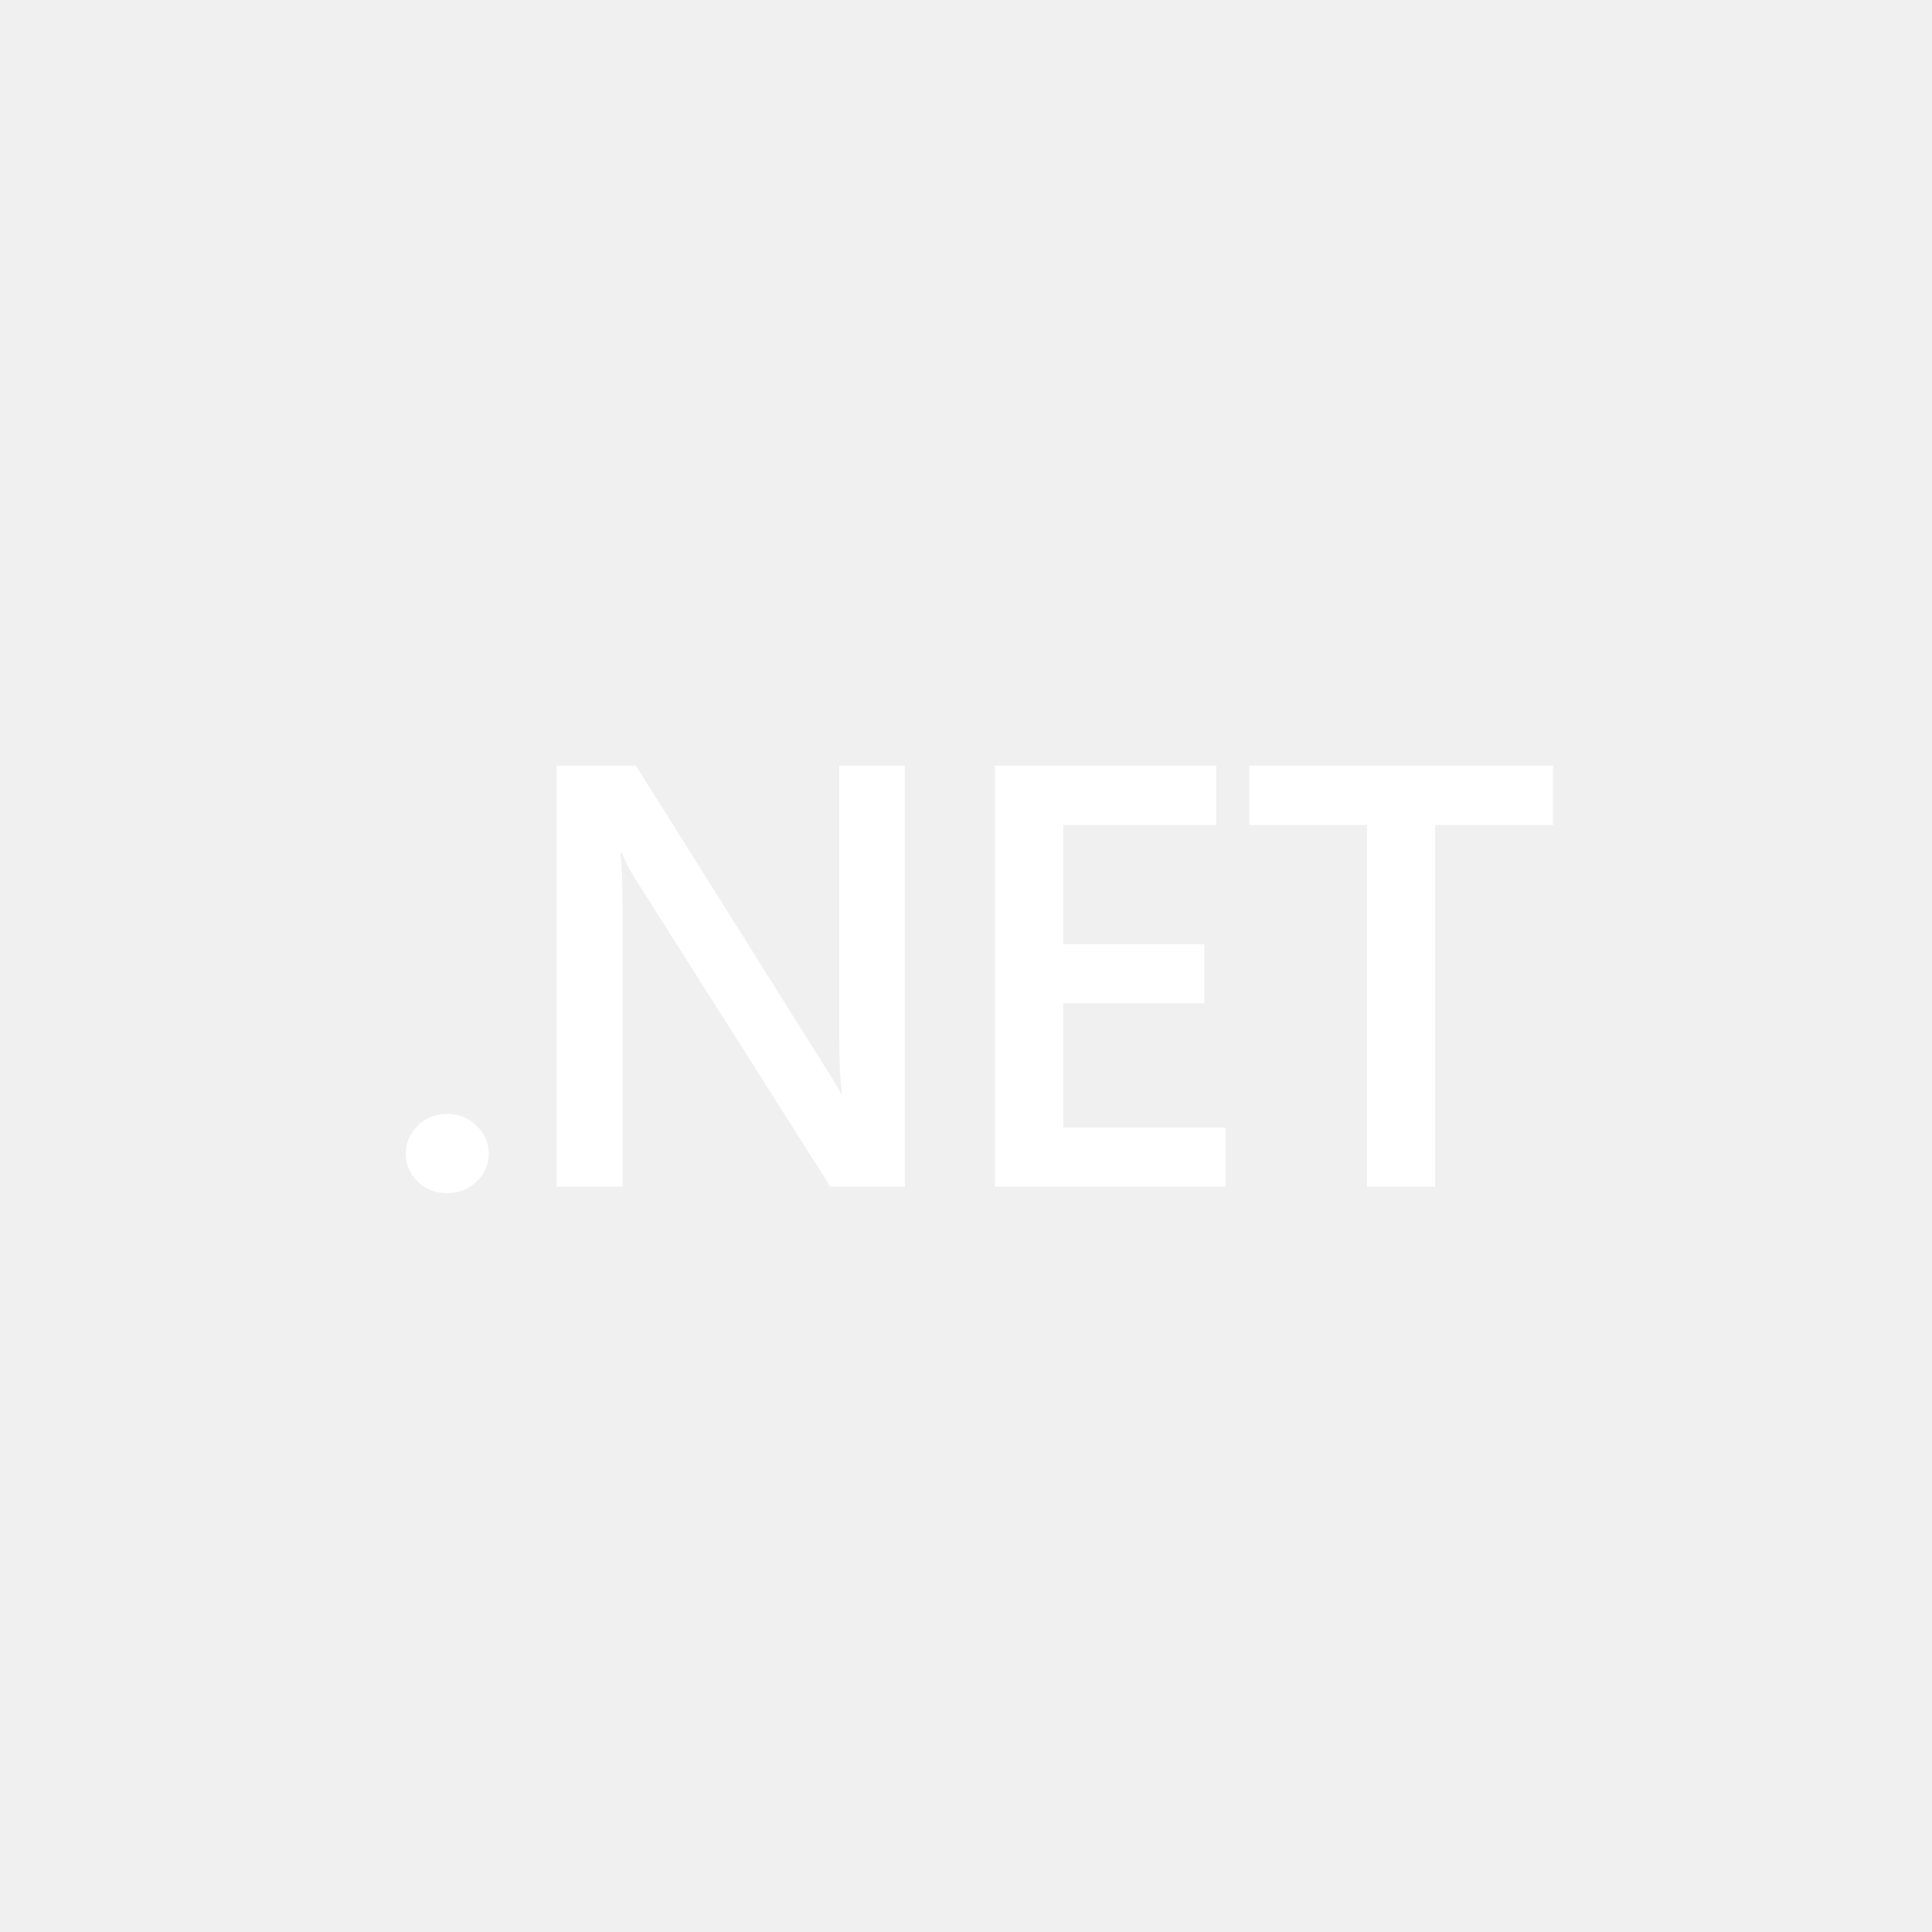
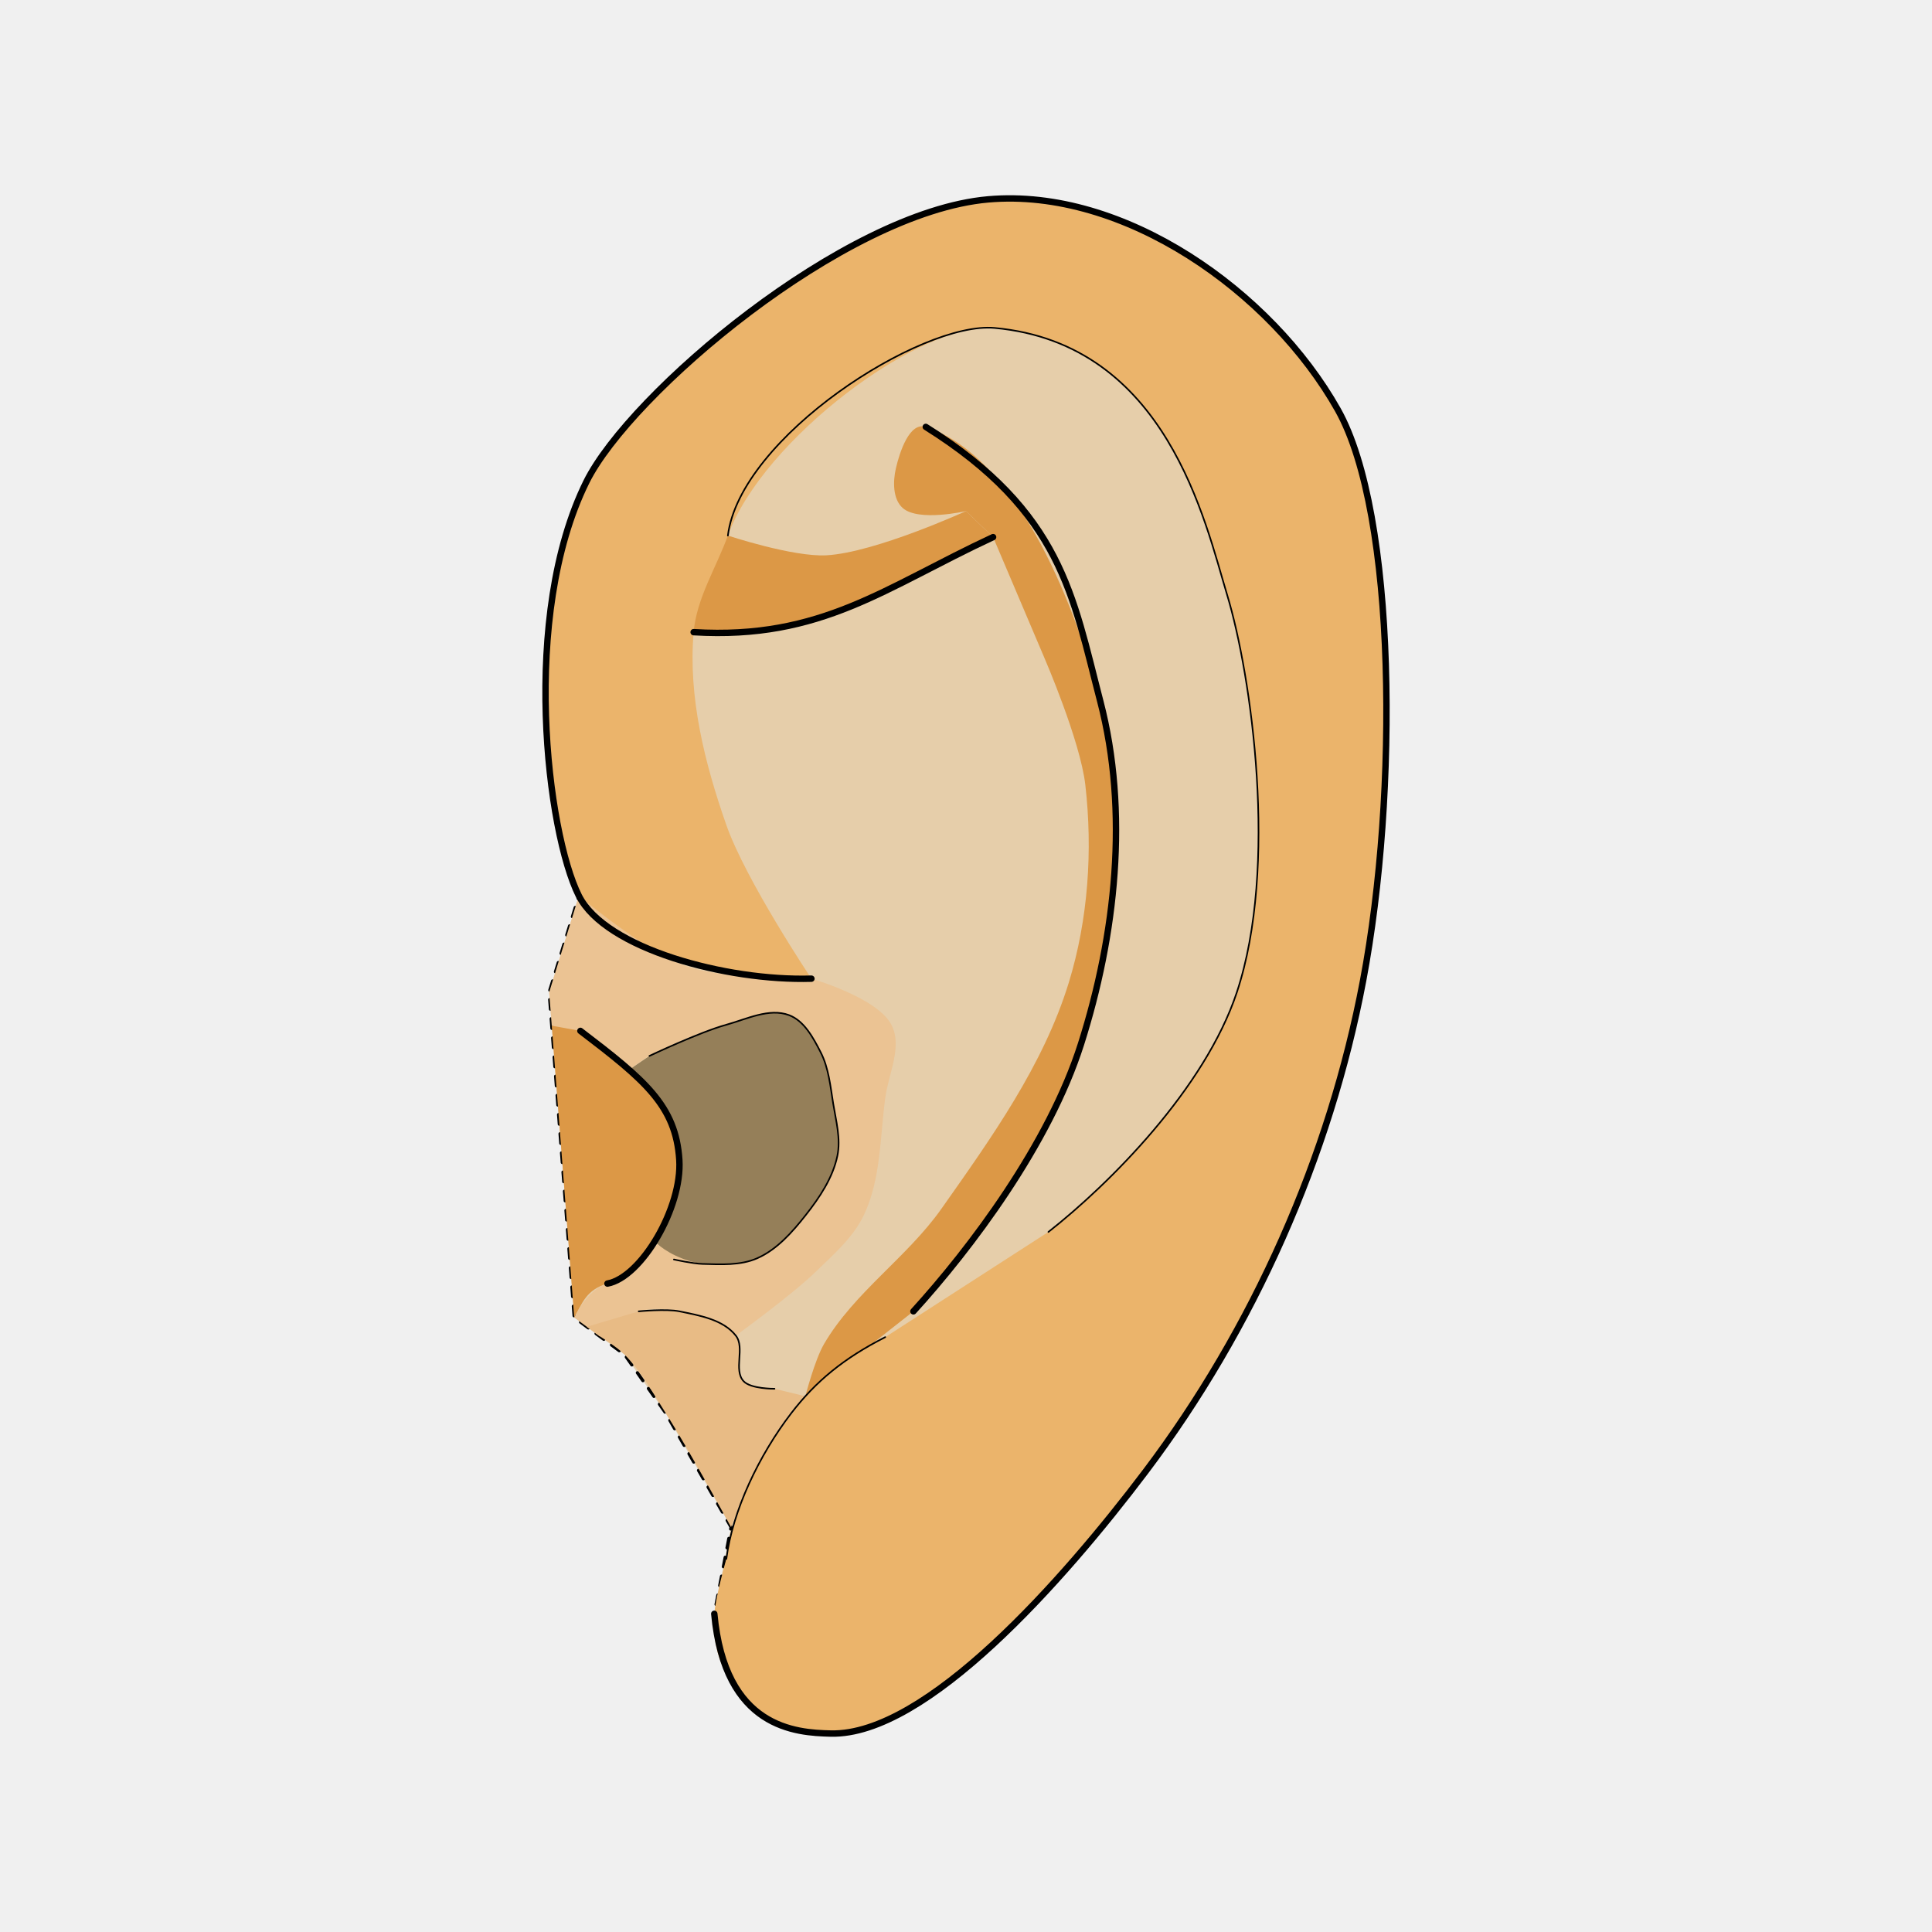
- <svg xmlns="http://www.w3.org/2000/svg" width="456" height="456" viewBox="0 0 456 456" version="1.1" xml:space="preserve" style="fill-rule:evenodd;clip-rule:evenodd;stroke-linejoin:round;stroke-miterlimit:2;">
-   <path d="m 105.5,281.609 c -2.703,0 -5.001,-0.9 -6.893,-2.702 -1.892,-1.848 -2.838,-4.042 -2.838,-6.582 0,-2.587 0.946,-4.804 2.838,-6.652 1.892,-1.848 4.19,-2.772 6.893,-2.772 2.748,0 5.068,0.924 6.96,2.772 1.937,1.848 2.906,4.064 2.906,6.652 0,2.54 -0.968,4.734 -2.906,6.582 -1.892,1.802 -4.212,2.702 -6.96,2.702 z" style="fill:#ffffff;fill-rule:nonzero;stroke-width:0.838" />
-   <path d="M 213.561,280.084 H 195.99 L 149.7,207.054 c -1.171,-1.848 -2.14,-3.765 -2.906,-5.751 h -0.406 c 0.361,2.125 0.541,6.675 0.541,13.65 v 65.132 h -15.543 v -99.36 h 18.719 l 44.737,71.298 c 1.892,2.957 3.109,4.989 3.649,6.098 h 0.27 c -0.45,-2.632 -0.676,-7.09 -0.676,-13.373 v -64.023 h 15.476 z" style="fill:#ffffff;fill-rule:nonzero;stroke-width:0.838" />
-   <path d="m 289.251,280.084 h -54.401 v -99.36 h 52.238 v 13.997 h -36.154 v 28.131 h 33.316 v 13.927 h -33.316 v 29.378 h 38.316 z" style="fill:#ffffff;fill-rule:nonzero;stroke-width:0.838" />
-   <path d="M 366.565,194.721 H 338.722 v 85.363 h -16.084 v -85.363 h -27.775 v -13.997 h 71.701 z" style="fill:#ffffff;fill-rule:nonzero;stroke-width:0.838" />
+ <svg xmlns="http://www.w3.org/2000/svg" width="456" height="456" viewBox="0 0 456 456" version="1.1" xml:space="preserve" style="fill-rule:evenodd;clip-rule:evenodd;stroke-linejoin:round;stroke-miterlimit:2;" id="svg10">
+   <defs id="defs14" />
+   <path style="display:inline;fill:#e6ceaa;fill-opacity:1;stroke:#000000;stroke-width:0.756;stroke-linecap:round;stroke-linejoin:round;stroke-dasharray:2.268, 2.268;stroke-dashoffset:0;stroke-opacity:1" d="m 136.624,211.426 c -7.456,-14.842 -13.891,-66.076 1.783,-97.717 10.274,-20.739 60.648,-63.656 94.83,-66.653 31.96,-2.802 66.759,21.642 82.529,49.662 13.866,24.638 14.291,90.561 5.96,134.732 -7.833,41.533 -25.908,82.181 -51.351,115.879 -19.424,25.727 -51.738,62.346 -74.276,61.832 -8.278,-0.189 -25.024,-1.21 -27.51,-28.264 l 3.952,-20.463 -15.415,-26.9 -9.687,-13.795 -11.902,-8.777 -5.921,-76.753 7.007,-22.783" id="path1030-4" />
+   <path style="display:inline;fill:#69532c;fill-opacity:0.642;stroke:none;stroke-width:0.378;stroke-linecap:round;stroke-linejoin:round;stroke-dasharray:none;stroke-dashoffset:0;stroke-opacity:1" d="m 159.059,297.267 c 0,0 4.471,0.995 6.746,1.054 4.328,0.112 8.957,0.408 12.92,-1.341 4.677,-2.065 8.296,-6.187 11.462,-10.21 3.261,-4.144 6.382,-8.793 7.457,-13.961 0.843,-4.052 -0.337,-8.291 -0.996,-12.377 -0.658,-4.083 -1.061,-8.371 -2.941,-12.052 -1.752,-3.429 -3.886,-7.445 -7.487,-8.787 -4.672,-1.742 -9.975,0.944 -14.782,2.268 -6.294,1.734 -18.153,7.362 -18.153,7.362 l -4.811,3.267 -6.018,16.225 0.917,13.777 z" id="path3843-3" />
+   <path style="display:inline;fill:#dc9846;fill-opacity:1;stroke:none;stroke-width:0.756;stroke-linecap:round;stroke-linejoin:round;stroke-dasharray:none;stroke-opacity:1" d="m 143.372,302.954 c 7.993,-1.445 17.684,-17.958 16.964,-29.2 -0.817,-12.776 -8.121,-18.831 -23.351,-30.442 -2.01,-1.388 -4.292,-1.205 -6.761,-1.228 l 5.313,68.876 c 1.963,-3.481 2.83,-6.538 7.834,-8.007 z" id="path878-1" />
+   <path id="path296-7" style="display:inline;fill:#dc9846;fill-opacity:1;stroke:none;stroke-width:0.756;stroke-linecap:round;stroke-linejoin:round;stroke-dasharray:none;stroke-opacity:1" d="m 190.082,329.554 c 0,0 2.208,-8.574 4.412,-12.345 7.122,-12.184 19.612,-20.424 27.739,-31.959 11.749,-16.676 24.038,-33.827 30.031,-53.341 4.582,-14.921 5.675,-31.163 3.897,-46.673 -1.192,-10.402 -9.628,-29.889 -9.628,-29.889 l -12.14,-28.574 -6.394,-6.144 c 0,0 -11.205,2.588 -14.937,-0.726 -2.371,-2.105 -2.323,-6.297 -1.605,-9.39 0.908,-3.91 3.247,-11.008 7.049,-9.752 20.991,6.936 34.716,39.952 41.174,64.706 6.823,26.15 3.651,55.211 -4.539,80.963 -7.526,23.664 -26.039,48.242 -39.553,63.08 z" />
+   <path id="path1016-6" style="display:inline;fill:#dc9846;fill-opacity:1;stroke:none;stroke-width:0.756;stroke-linecap:round;stroke-linejoin:round;stroke-dasharray:none;stroke-opacity:1" d="m 163.717,149.208 c 24.179,3.907 45.22,-10.603 70.677,-22.436 l -6.394,-6.144 c 0,0 -21.447,9.81 -32.948,10.438 -7.893,0.431 -23.254,-4.657 -23.254,-4.657 0,0 -14.548,21.754 -8.082,22.799 z" />
+   <path id="path1365" style="display:inline;fill:#ebb46b;fill-opacity:1;stroke:none;stroke-width:0.756;stroke-linecap:round;stroke-linejoin:round;stroke-dasharray:none;stroke-dashoffset:0;stroke-opacity:1" d="m 191.514,230.99 c 0,0 -15.51,-23.215 -20.077,-36.26 -5.085,-14.522 -9.047,-30.187 -7.72,-45.522 0.695,-8.035 5.337,-15.217 8.082,-22.799 8.232,-22.737 45.59,-50.604 62.957,-49.006 40.664,3.742 49.663,45.792 54.876,62.998 5.733,18.921 12.151,64.132 2.293,93.807 -7.568,22.779 -30.07,45.244 -44.474,56.56 l -38.513,24.831 c -9.722,4.95 -16.378,10.389 -22.17,17.934 -7.641,9.953 -13.871,23.034 -15.33,34.404 0,0 -2.475,8.552 -2.848,12.959 -1.438,17.028 13.042,28.989 27.51,28.264 22.538,0.514 54.852,-36.105 74.276,-61.832 25.443,-33.698 43.518,-74.346 51.351,-115.879 8.331,-44.172 7.906,-110.095 -5.96,-134.732 -15.77,-28.02 -50.569,-52.465 -82.529,-49.662 -34.182,2.997 -84.556,45.914 -94.83,66.653 -15.674,31.641 -9.239,82.875 -1.783,97.717 6.272,12.485 34.813,20.159 54.89,19.564" />
+   <path style="display:inline;fill:#ebc393;fill-opacity:1;stroke:none;stroke-width:0.378;stroke-linecap:round;stroke-linejoin:round" d="m 136.624,211.426 -7.007,22.783 0.608,7.877 6.761,1.228 11.487,9.177 c 0,0 3.102,-2.354 4.811,-3.267 5.76,-3.079 11.859,-5.628 18.153,-7.362 4.807,-1.324 10.11,-4.01 14.782,-2.268 3.601,1.343 5.735,5.359 7.487,8.787 1.881,3.681 2.283,7.969 2.941,12.052 0.659,4.086 1.839,8.325 0.996,12.377 -1.075,5.168 -4.443,9.633 -7.457,13.961 -1.518,2.181 -3.302,4.2 -5.291,5.959 -1.872,1.655 -3.829,3.387 -6.171,4.251 -4.063,1.499 -8.642,2.009 -12.92,1.341 -6.746,-1.054 -10.585,-4.67 -10.585,-4.67 0,0 -8.274,8.237 -11.848,9.303 -4.867,1.452 -7.834,8.007 -7.834,8.007 l 5.951,4.388 c 0,0 5.756,-4.828 9.26,-5.841 3.083,-0.891 6.483,-0.648 9.625,0 4.724,0.975 13.294,5.727 13.294,5.727 0,0 13.081,-9.453 18.853,-15.057 4.212,-4.089 8.885,-8.119 11.397,-13.431 3.991,-8.441 3.788,-18.31 5.018,-27.57 0.763,-5.742 4.14,-12.186 1.459,-17.317 -3.369,-6.447 -18.882,-10.871 -18.882,-10.871 0,0 -20.314,0.339 -29.691,-2.99 -9.469,-3.362 -25.2,-16.574 -25.2,-16.574 z" id="path1510" />
+   <path style="display:inline;fill:#e8bb85;fill-opacity:1;stroke:none;stroke-width:0.378;stroke-linecap:round;stroke-linejoin:round" d="m 141.489,315.35 c 0,0 4.228,2.625 5.951,4.388 3.925,4.017 6.672,9.053 9.687,13.795 5.544,8.72 15.415,26.9 15.415,26.9 0,0 4.259,-10.92 7.134,-16.002 2.981,-5.269 10.407,-14.877 10.407,-14.877 0,0 -4.855,-1.181 -7.283,-1.772 -2.428,-0.591 -5.577,0.059 -7.283,-1.772 -2.481,-2.662 0.184,-7.754 -1.848,-10.774 -1.512,-2.246 -4.393,-3.25 -6.894,-4.275 -2.025,-0.83 -4.226,-1.209 -6.4,-1.452 -3.189,-0.357 -9.625,0 -9.625,0 l -12.235,3.646 z" id="path1730" />
+   <path style="display:inline;fill:#000080;fill-opacity:0;stroke:#000000;stroke-width:1.512;stroke-linecap:round;stroke-linejoin:round;stroke-dasharray:none;stroke-opacity:1" d="m 136.986,243.313 c 15.229,11.611 22.533,17.665 23.351,30.442 0.719,11.242 -8.971,27.755 -16.964,29.2" id="path878" />
+   <path style="display:inline;fill:#000080;fill-opacity:0;stroke:#000000;stroke-width:1.512;stroke-linecap:round;stroke-linejoin:round;stroke-dasharray:none;stroke-opacity:1" d="m 191.514,230.99 c -20.077,0.595 -48.618,-7.079 -54.89,-19.564 -7.456,-14.842 -13.891,-66.076 1.783,-97.717 10.274,-20.739 60.648,-63.656 94.83,-66.653 31.96,-2.802 66.759,21.642 82.529,49.662 13.866,24.638 14.291,90.561 5.96,134.732 -7.833,41.533 -25.908,82.181 -51.351,115.879 -19.424,25.727 -51.738,62.346 -74.276,61.832 -8.278,-0.189 -25.024,-1.21 -27.51,-28.264" id="path1030" />
+   <path style="display:inline;fill:#000080;fill-opacity:0;stroke:#000000;stroke-width:1.512;stroke-linecap:round;stroke-linejoin:round;stroke-dasharray:none;stroke-opacity:1" d="m 218.507,100.76 c 32.116,20.133 34.716,39.952 41.174,64.706 6.823,26.15 3.651,55.211 -4.539,80.963 -7.526,23.664 -26.039,48.242 -39.553,63.08" id="path296" />
+   <path style="display:inline;fill:#000080;fill-opacity:0;stroke:#000000;stroke-width:1.512;stroke-linecap:round;stroke-linejoin:round;stroke-dasharray:none;stroke-opacity:1" d="m 163.717,149.208 c 30.187,1.827 45.22,-10.603 70.677,-22.436" id="path1016" />
+   <path style="display:inline;fill:#000080;fill-opacity:0;stroke:#000000;stroke-width:0.378;stroke-linecap:round;stroke-linejoin:round;stroke-dasharray:none;stroke-opacity:1" d="m 171.799,126.41 c 2.891,-23.233 45.59,-50.604 62.957,-49.006 40.664,3.742 49.663,45.792 54.876,62.998 5.733,18.921 12.151,64.132 2.293,93.807 -7.568,22.779 -30.07,45.244 -44.474,56.56" id="path1033" />
+   <path style="display:inline;fill:#000080;fill-opacity:0;stroke:#000000;stroke-width:0.378;stroke-linecap:round;stroke-linejoin:round;stroke-dasharray:none;stroke-opacity:1" d="m 171.437,367.938 c 1.459,-11.37 7.689,-24.451 15.33,-34.404 5.792,-7.545 12.448,-12.983 22.17,-17.934" id="path2772" />
+   <path style="display:inline;fill:none;fill-opacity:1;stroke:#000000;stroke-width:0.378;stroke-linecap:round;stroke-linejoin:round;stroke-dasharray:none;stroke-dashoffset:0;stroke-opacity:1" d="m 153.284,249.222 c 0,0 11.859,-5.628 18.153,-7.362 4.807,-1.324 10.11,-4.01 14.782,-2.268 3.601,1.343 5.735,5.358 7.487,8.787 1.881,3.681 2.283,7.969 2.941,12.052 0.659,4.086 1.839,8.325 0.996,12.377 -1.075,5.168 -4.196,9.817 -7.457,13.961 -3.166,4.023 -6.785,8.145 -11.462,10.21 -3.963,1.75 -8.592,1.453 -12.92,1.341 -2.275,-0.059 -6.746,-1.054 -6.746,-1.054" id="path3843" />
+   <path style="display:inline;fill:none;fill-opacity:1;stroke:#000000;stroke-width:0.378;stroke-linecap:round;stroke-linejoin:round;stroke-opacity:1" d="m 182.799,327.783 c 0,0 -5.577,0.059 -7.283,-1.772 -2.481,-2.662 0.402,-7.913 -1.848,-10.774 -2.986,-3.798 -8.57,-4.753 -13.294,-5.727 -3.143,-0.648 -9.625,0 -9.625,0" id="path1239" />
</svg>
